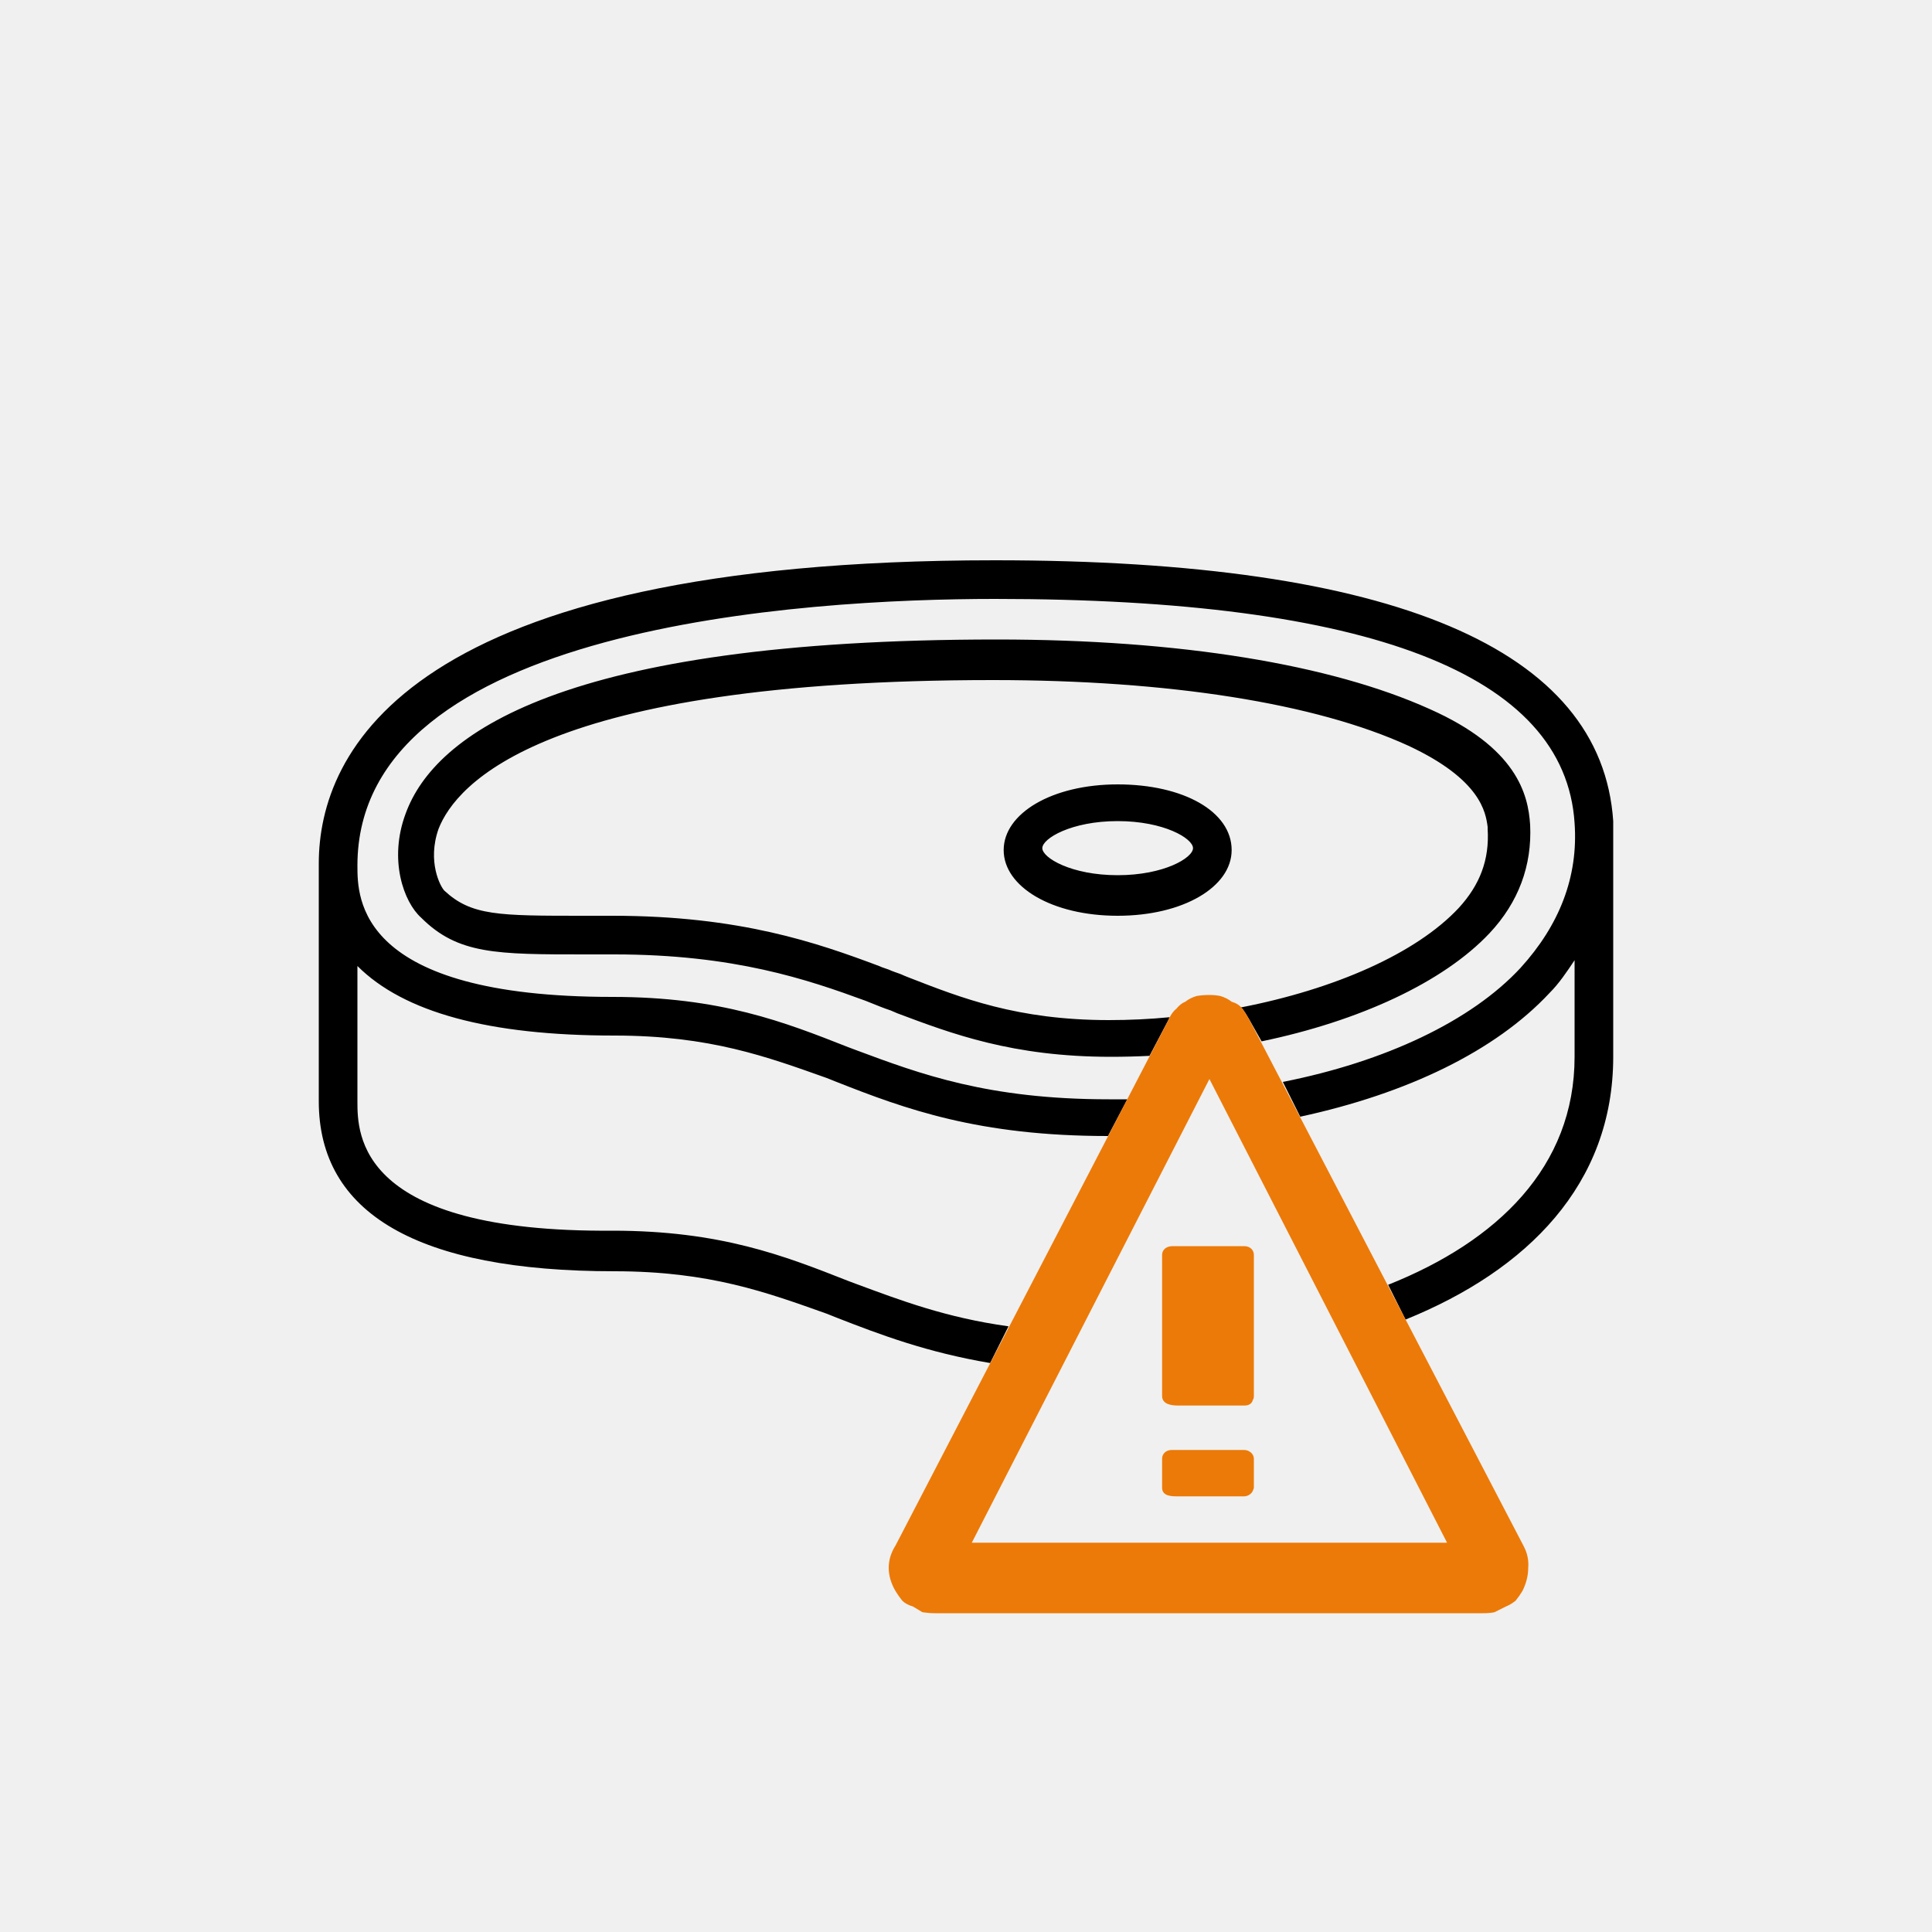
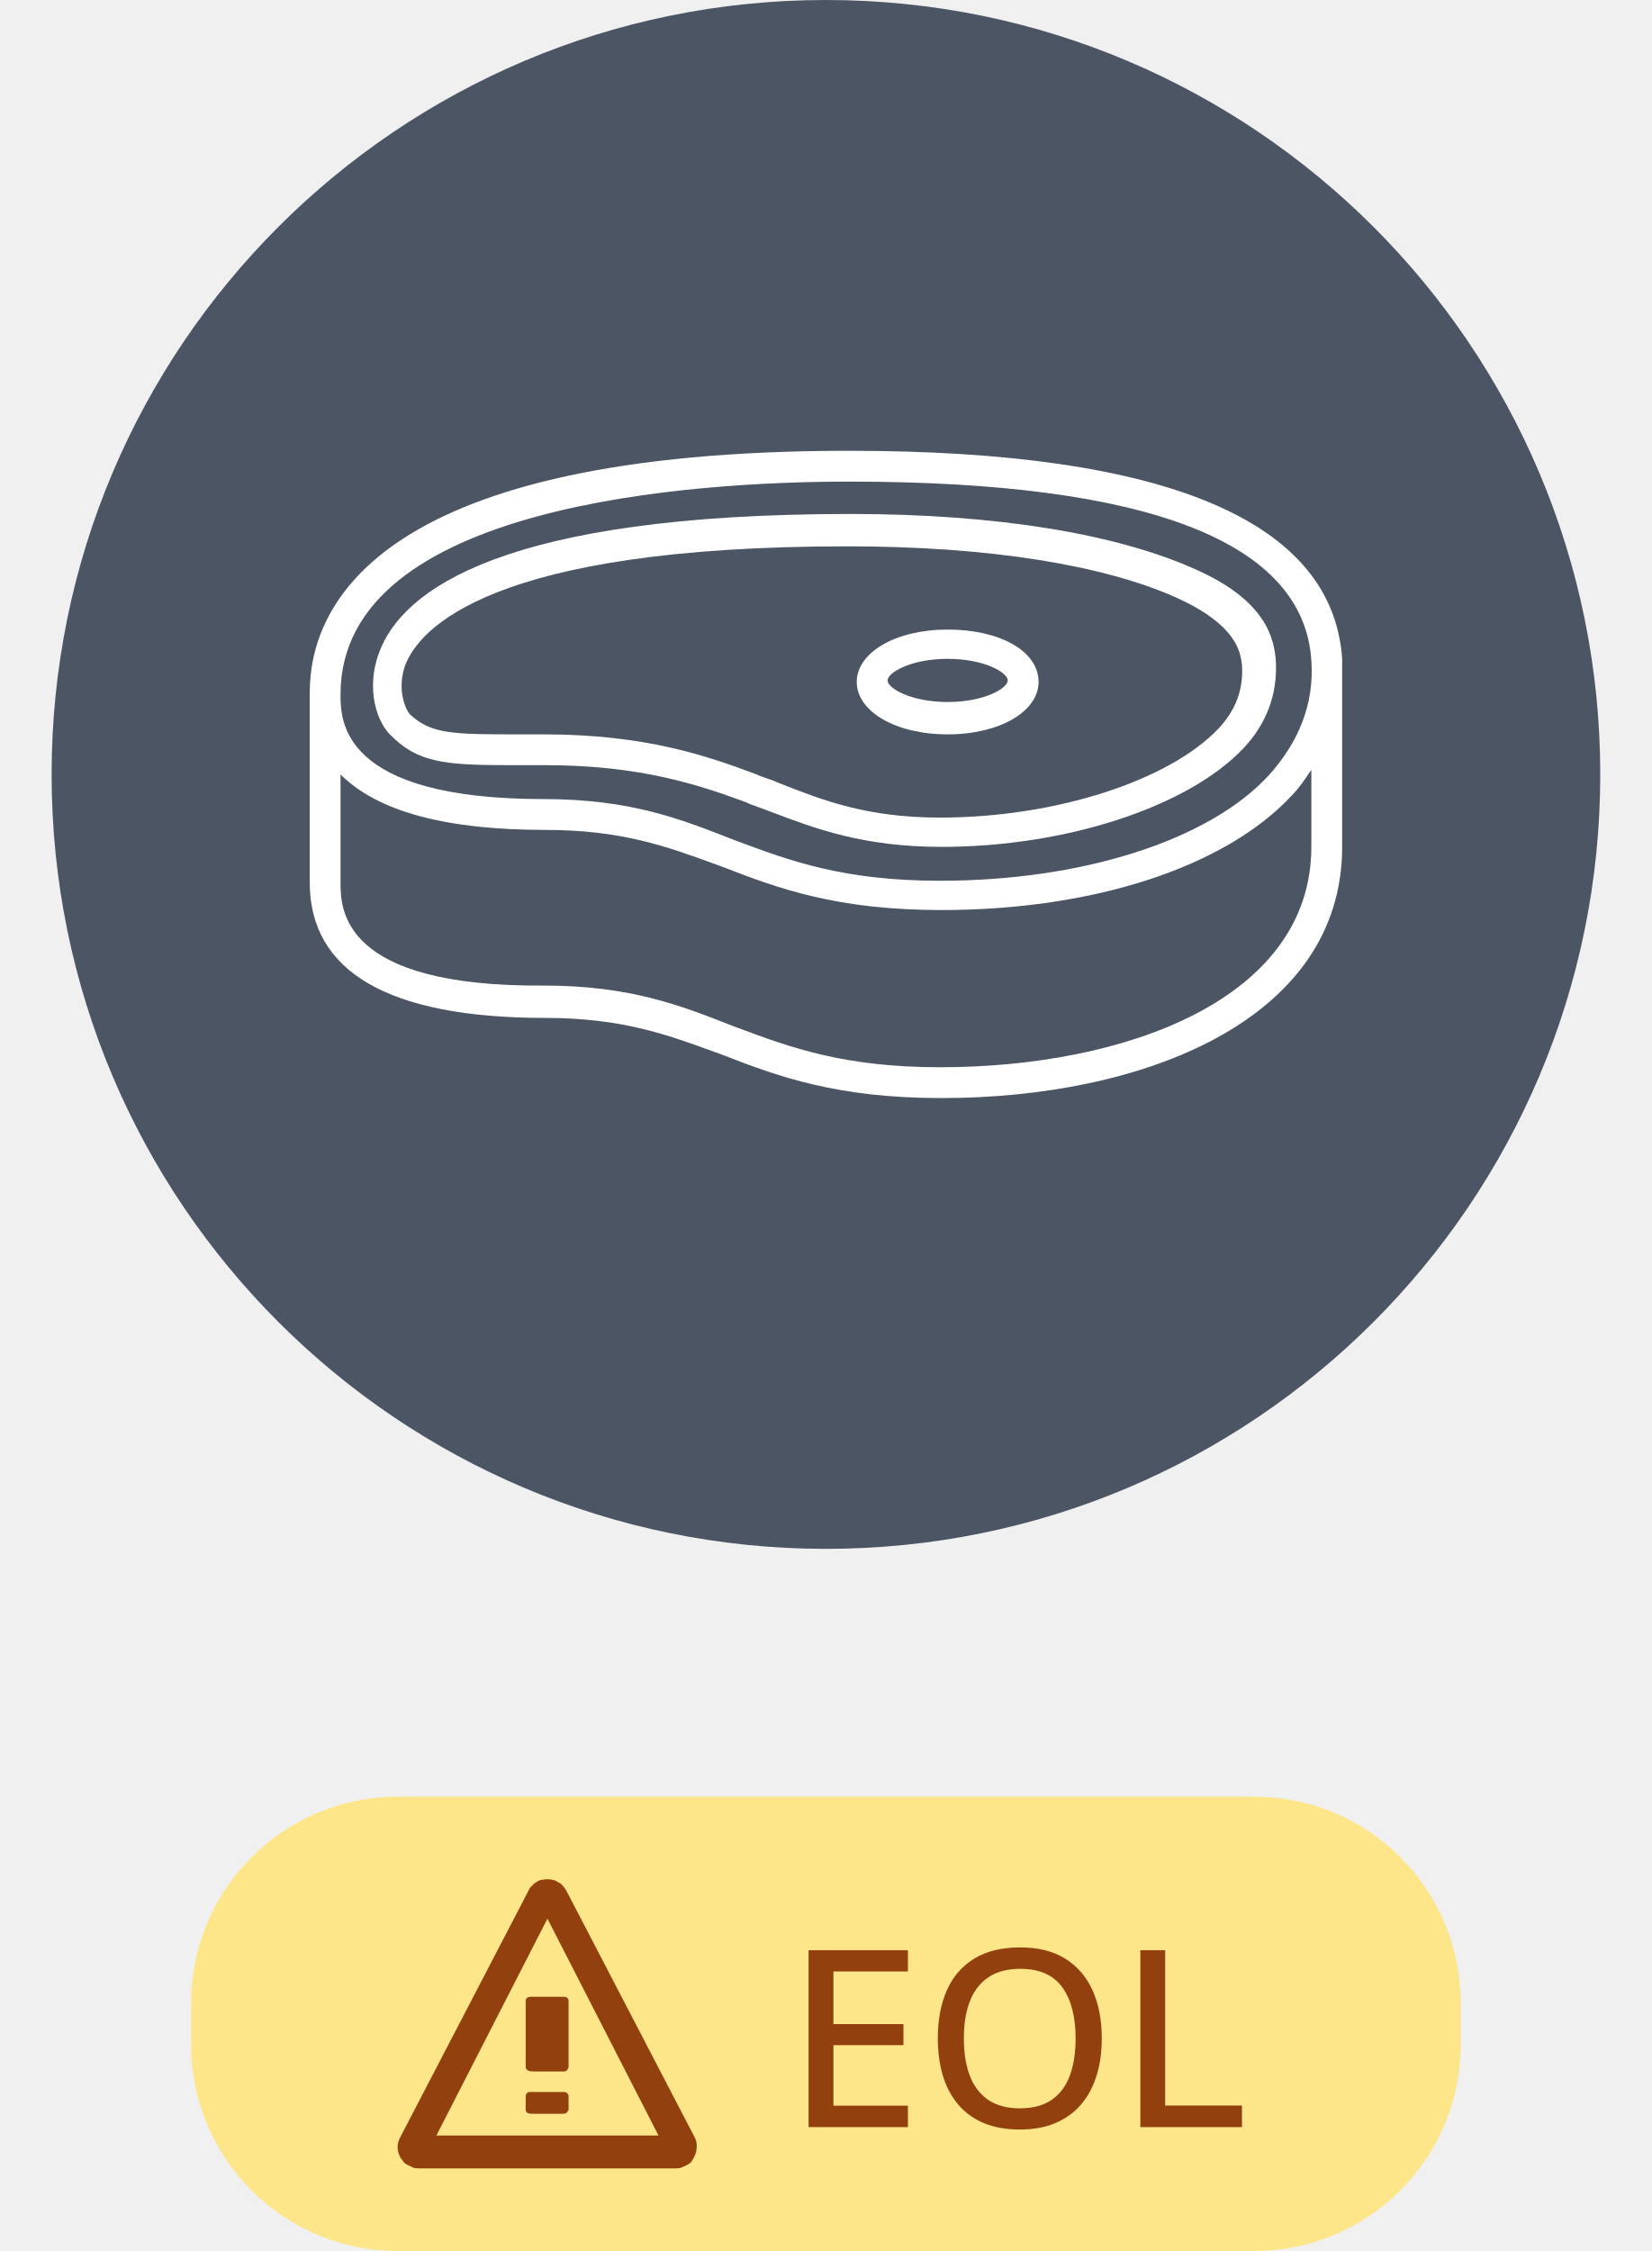
- <svg xmlns="http://www.w3.org/2000/svg" version="1.2" viewBox="0 0 200 200" width="200" height="200">
-   <style>
- 		.s0 { fill: #000000 } 
- 		.s1 { fill: #ec7a08 } 
- 	</style>
-   <path id="Layer" fill-rule="evenodd" class="s0" d="m103 58c41.4 0 62.8 9.2 64 27v24.4c0 13.2-8.9 22.1-21.5 27.2l-1.8-3.6c11.3-4.5 19.3-12.2 19.3-23.6v-10c-0.8 1.2-1.6 2.4-2.6 3.4-5.6 6-14.7 10.4-25.8 12.8l-1.8-3.6c10.6-2.1 19.5-6.3 24.6-11.8 4-4.4 6-9.4 5.6-15-1-15.4-21.2-23.2-60-23.2-19.8 0-66 2.8-66 27.6 0 3.4 0 13.6 26.4 13.6 11.2 0 17.8 2.6 24.4 5.2l0.8 0.3c6.7 2.5 13.7 5.1 26.2 5.1q0.9 0 1.9 0l-2 3.8c-13.4 0-21-2.8-28.1-5.6l-1-0.4c-6.2-2.2-12.1-4.4-22-4.4-13 0-21.8-2.4-26.6-7.2v14c0 3.4 0 13.6 26.4 13.4 11.2 0 17.8 2.6 24.4 5.2l0.8 0.3c4.6 1.7 9.3 3.5 15.8 4.4l-1.9 3.8c-6.5-1.1-11.3-2.9-15.9-4.7l-1-0.4c-6.2-2.2-12.1-4.4-22-4.4-20.4 0-30.6-6-30.6-17.6v-24.6c0-11.6 9.2-31.4 70-31.4zm26.3 47.5q-0.4-0.7-0.7-1.1-0.1 0-0.2-0.1c9.8-1.9 18.2-5.6 22.6-10.3 2.2-2.4 3.2-5 3-8.2v-0.2c-0.2-1.5-0.7-4.9-8.2-8.4-9.6-4.4-24.8-6.8-43-6.8-46.6 0-55.6 10.8-57.4 15.4-1.2 3.4 0.2 6 0.6 6.4 2.8 2.6 5.6 2.6 14.4 2.6h3c13.2 0 21.2 2.8 27.6 5.2 0.4 0.2 0.9 0.3 1.3 0.5 0.5 0.2 0.9 0.3 1.3 0.5l0.5 0.2c5.4 2.1 11.2 4.4 20.7 4.4q3.2 0 6.3-0.3-0.1 0.1-0.1 0.2l-2 3.8q-2 0.1-4 0.1c-10.2 0-16.5-2.4-22.1-4.5l-0.7-0.3q-0.6-0.2-1.1-0.4c-0.5-0.2-1-0.4-1.5-0.6-6-2.2-13.6-4.8-26-4.8h-3c-9.2 0-13.2 0-17-3.8-1.8-1.6-3.4-6-1.6-10.8 3-8.2 16.2-18 61.2-18 19 0 34.6 2.6 44.8 7.2 9 4 10.2 8.8 10.4 12 0.2 4.2-1.2 8-4.2 11.2-4.8 5.1-13.5 9.1-23.6 11.2zm-1.8-17.5c0 3.8-5 6.8-11.8 6.8-6.8 0-11.8-3-11.8-6.8 0-3.8 5-6.8 11.8-6.8 6.8 0 11.8 2.8 11.8 6.8zm-4-0.2c0-1-3-2.8-7.8-2.8-4.8 0-7.8 1.8-7.8 2.8 0 1 3 2.8 7.8 2.8 4.8 0 7.8-1.8 7.8-2.8z" />
-   <path id="Layer" fill-rule="evenodd" class="s1" d="m125.2 103q0.6 0 1.1 0.1 0.7 0.2 1.2 0.6 0.7 0.2 1.1 0.7 0.3 0.4 0.7 1.1l28.4 54.5q0.6 1.1 0.5 2.3 0 1.2-0.6 2.4-0.3 0.5-0.7 1-0.5 0.4-1 0.6-0.6 0.3-1.2 0.6-0.5 0.1-1.2 0.1h-56.7q-0.6 0-1.3-0.1-0.5-0.3-1-0.6-0.7-0.2-1.1-0.6-0.4-0.5-0.7-1-0.7-1.2-0.7-2.4 0-1.2 0.7-2.3l28.3-54.5q0.3-0.7 0.8-1.1 0.4-0.5 0.9-0.7 0.5-0.4 1.2-0.6 0.6-0.1 1.3-0.1zm-24.6 56.7h49.2l-24.6-48zm29.1-5.4c-0.1 0.3-0.5 0.6-0.9 0.6q-1.4 0-2.7 0-2.1 0-4.2 0c-0.6 0-1.6 0-1.6-0.9v-3c0-0.5 0.4-0.9 1-0.9h7.5c0.5 0 1 0.4 1 0.9v3q0 0.1-0.1 0.3zm0-9.4c-0.1 0.4-0.4 0.6-0.9 0.6q-1.3 0-2.7 0-2.1 0-4.1 0c-0.7 0-1.7-0.1-1.7-1v-14.6c0-0.5 0.4-0.9 1.1-0.9h7.4c0.6 0 1 0.4 1 0.9v14.6q0 0.3-0.1 0.4z" />
+ <svg xmlns="http://www.w3.org/2000/svg" width="80" height="109" viewBox="0 0 80 109" fill="none">
+   <rect x="2.5" width="75" height="75" rx="37.5" fill="#4B5563" />
+   <path fill-rule="evenodd" clip-rule="evenodd" d="M50.298 33.022C50.298 34.44 48.433 35.56 45.895 35.56C43.358 35.56 41.492 34.44 41.492 33.022C41.492 31.605 43.358 30.485 45.895 30.485C48.433 30.485 50.298 31.53 50.298 33.022ZM48.806 32.948C48.806 32.575 47.687 31.903 45.895 31.903C44.105 31.903 42.985 32.575 42.985 32.948C42.985 33.321 44.105 33.993 45.895 33.993C47.687 33.993 48.806 33.321 48.806 32.948Z" fill="white" />
+   <path fill-rule="evenodd" clip-rule="evenodd" d="M25.299 37.052H26.418C31.045 37.052 33.881 38.022 36.119 38.843C36.3 38.934 36.48 38.996 36.677 39.065L36.678 39.066L36.68 39.066C36.808 39.111 36.943 39.158 37.09 39.216L37.346 39.314C39.444 40.112 41.797 41.008 45.597 41.008C51.642 41.008 57.537 39.067 60.224 36.231C61.343 35.037 61.866 33.619 61.791 32.052C61.717 30.858 61.269 29.067 57.91 27.575C54.104 25.858 48.284 24.888 41.194 24.888C24.403 24.888 19.478 28.545 18.358 31.605C17.687 33.395 18.284 35.037 18.955 35.634C20.373 37.052 21.866 37.052 25.299 37.052ZM19.627 32.202C20.299 30.485 23.657 26.455 41.045 26.455C47.836 26.455 53.508 27.351 57.09 28.993C59.89 30.285 60.065 31.578 60.141 32.139L60.149 32.202C60.224 33.395 59.851 34.366 59.03 35.261C56.642 37.798 51.119 39.59 45.522 39.59C41.974 39.59 39.831 38.746 37.798 37.946L37.612 37.873C37.463 37.798 37.295 37.743 37.127 37.687C36.959 37.631 36.791 37.575 36.642 37.5C34.254 36.605 31.269 35.56 26.343 35.56H25.224C21.94 35.56 20.896 35.56 19.851 34.59C19.701 34.44 19.179 33.47 19.627 32.202Z" fill="white" />
+   <path fill-rule="evenodd" clip-rule="evenodd" d="M65 31.903C64.552 25.261 56.567 21.828 41.119 21.828C18.433 21.828 15 29.216 15 33.545V42.724C15 47.052 18.806 49.291 26.418 49.291C30.097 49.291 32.301 50.096 34.618 50.943L35 51.082C37.687 52.127 40.522 53.172 45.597 53.172C55.298 53.172 65 49.44 65 41.008V31.903ZM45.522 51.679C40.857 51.679 38.263 50.713 35.747 49.776L35.448 49.664C32.985 48.694 30.522 47.724 26.343 47.724C16.492 47.798 16.492 43.992 16.492 42.724V37.5C18.284 39.291 21.567 40.187 26.418 40.187C30.097 40.187 32.301 40.992 34.618 41.838L35 41.978C37.687 43.022 40.522 44.067 45.597 44.067C52.985 44.067 59.328 41.978 62.537 38.545C62.91 38.172 63.209 37.724 63.508 37.276V41.008C63.508 48.395 54.477 51.679 45.522 51.679ZM41.119 23.321C55.597 23.321 63.134 26.231 63.508 31.978C63.657 34.067 62.91 35.933 61.418 37.575C58.508 40.709 52.388 42.649 45.522 42.649C40.857 42.649 38.263 41.683 35.747 40.746L35.448 40.634C32.985 39.664 30.522 38.694 26.343 38.694C16.492 38.694 16.492 34.888 16.492 33.619C16.492 24.366 33.731 23.321 41.119 23.321Z" fill="white" />
+   <rect x="9.256" y="87" width="61.489" height="22" rx="10" fill="#FDE68A" />
+   <path fill-rule="evenodd" clip-rule="evenodd" d="M26.512 91C26.607 91 26.692 91.01 26.768 91.028C26.863 91.047 26.948 91.085 27.024 91.142C27.119 91.18 27.195 91.237 27.252 91.313C27.309 91.37 27.366 91.446 27.422 91.541L33.626 103.463C33.721 103.634 33.759 103.805 33.74 103.976C33.74 104.146 33.692 104.317 33.597 104.488C33.559 104.564 33.512 104.64 33.455 104.715C33.379 104.772 33.303 104.82 33.227 104.858C33.151 104.896 33.066 104.934 32.971 104.972C32.895 104.991 32.81 105 32.715 105H20.309C20.214 105 20.119 104.991 20.024 104.972C19.948 104.934 19.872 104.896 19.797 104.858C19.702 104.82 19.626 104.772 19.569 104.715C19.512 104.64 19.455 104.564 19.398 104.488C19.303 104.317 19.256 104.146 19.256 103.976C19.256 103.805 19.303 103.634 19.398 103.463L25.601 91.541C25.639 91.446 25.696 91.37 25.772 91.313C25.829 91.237 25.895 91.18 25.971 91.142C26.047 91.085 26.133 91.047 26.227 91.028C26.322 91.01 26.417 91 26.512 91ZM21.134 103.407H31.89L26.512 92.906L21.134 103.407ZM27.508 102.211C27.479 102.297 27.394 102.354 27.309 102.354C27.1 102.354 26.901 102.354 26.711 102.354C26.408 102.354 26.104 102.354 25.801 102.354C25.658 102.354 25.459 102.354 25.459 102.154V101.5C25.459 101.386 25.544 101.301 25.658 101.301H27.309C27.422 101.301 27.536 101.386 27.536 101.5V102.154C27.536 102.173 27.527 102.192 27.508 102.211ZM27.508 100.163C27.479 100.248 27.422 100.305 27.309 100.305C27.119 100.305 26.92 100.305 26.711 100.305C26.408 100.305 26.114 100.305 25.829 100.305C25.658 100.305 25.459 100.276 25.459 100.077V96.89C25.459 96.776 25.544 96.691 25.687 96.691H27.309C27.451 96.691 27.536 96.776 27.536 96.89V100.077C27.536 100.115 27.527 100.144 27.508 100.163Z" fill="#92400E" />
+   <path d="M43.971 103H39.16V94.434H43.971V95.465H40.362V98.014H43.754V99.033H40.362V101.963H43.971V103ZM53.358 98.705C53.358 99.365 53.274 99.967 53.106 100.51C52.938 101.049 52.688 101.514 52.356 101.904C52.028 102.291 51.615 102.59 51.119 102.801C50.627 103.012 50.051 103.117 49.391 103.117C48.719 103.117 48.133 103.012 47.633 102.801C47.137 102.59 46.725 102.289 46.397 101.898C46.069 101.508 45.822 101.041 45.658 100.498C45.498 99.955 45.418 99.353 45.418 98.693C45.418 97.814 45.563 97.045 45.852 96.385C46.141 95.725 46.58 95.213 47.17 94.85C47.764 94.482 48.51 94.299 49.408 94.299C50.276 94.299 51.002 94.481 51.588 94.844C52.174 95.207 52.615 95.719 52.912 96.379C53.209 97.035 53.358 97.811 53.358 98.705ZM46.678 98.705C46.678 99.4 46.774 100.002 46.965 100.51C47.16 101.014 47.457 101.404 47.856 101.682C48.258 101.955 48.77 102.092 49.391 102.092C50.02 102.092 50.533 101.955 50.932 101.682C51.33 101.404 51.623 101.014 51.811 100.51C51.998 100.002 52.092 99.4 52.092 98.705C52.092 97.65 51.877 96.826 51.447 96.232C51.018 95.635 50.338 95.336 49.408 95.336C48.783 95.336 48.27 95.473 47.867 95.746C47.465 96.016 47.166 96.402 46.971 96.906C46.776 97.406 46.678 98.006 46.678 98.705ZM55.227 103V94.434H56.428V101.957H60.149V103H55.227Z" fill="#92400E" />
</svg>
